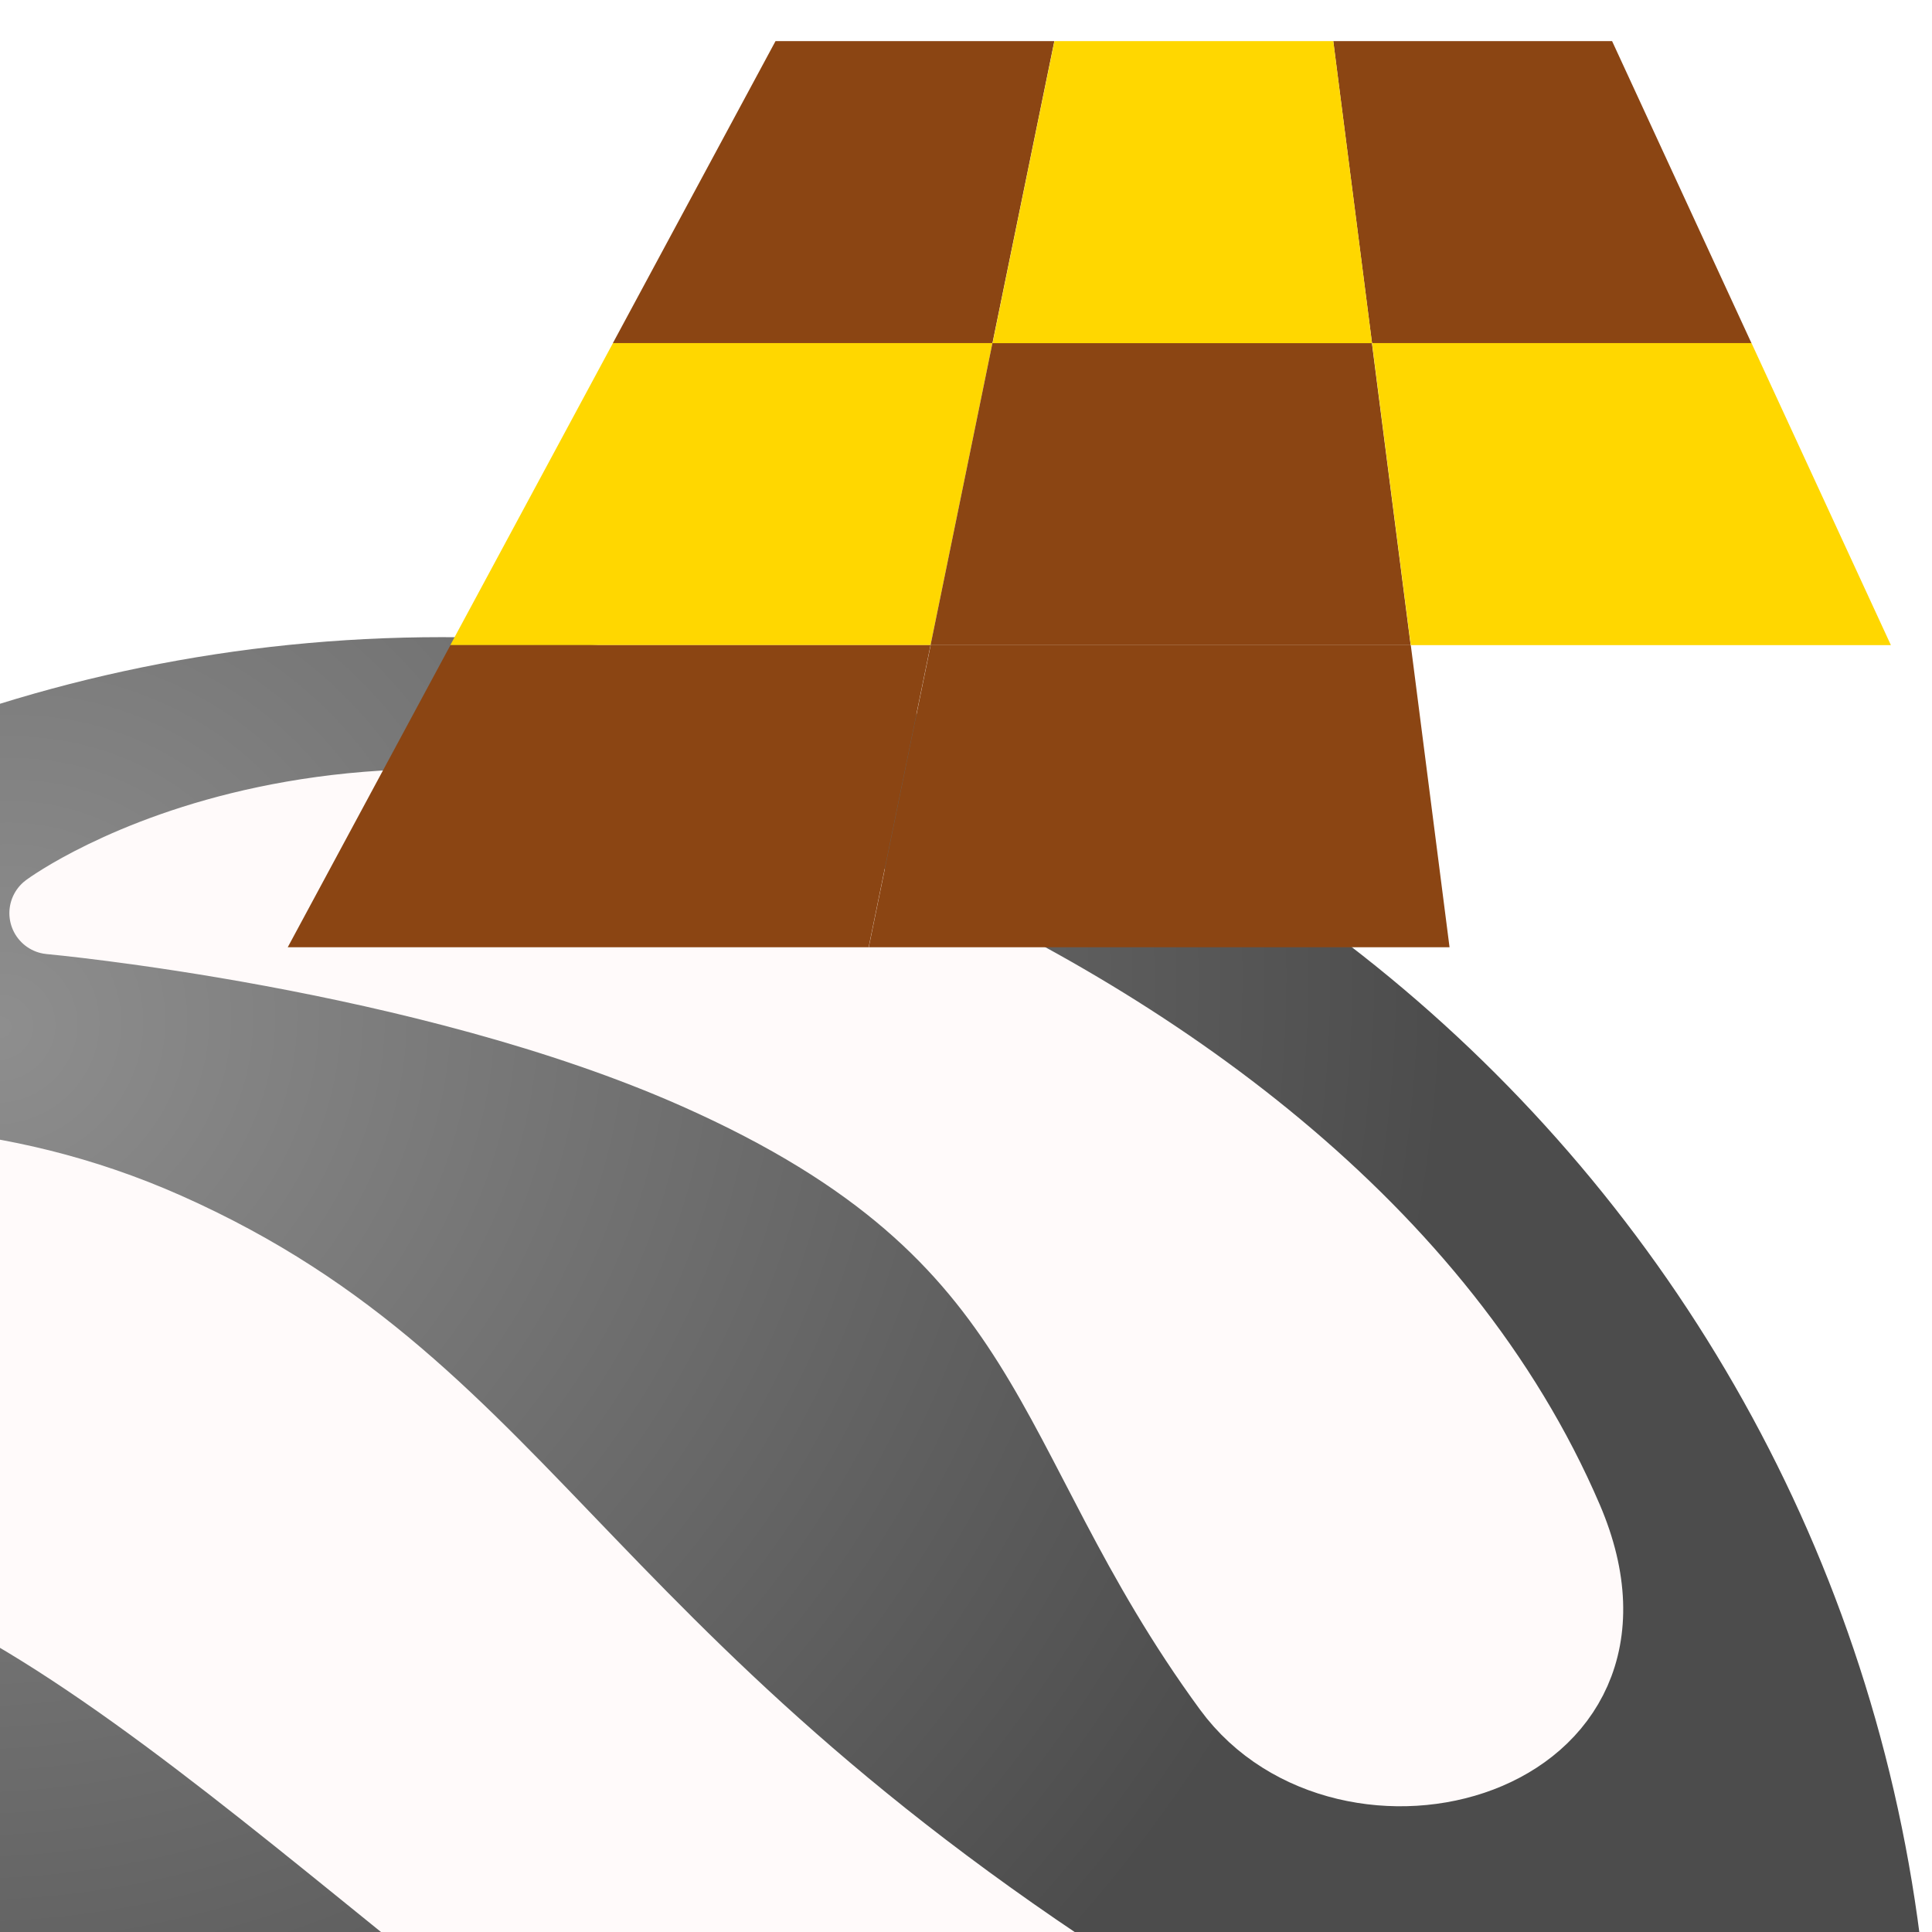
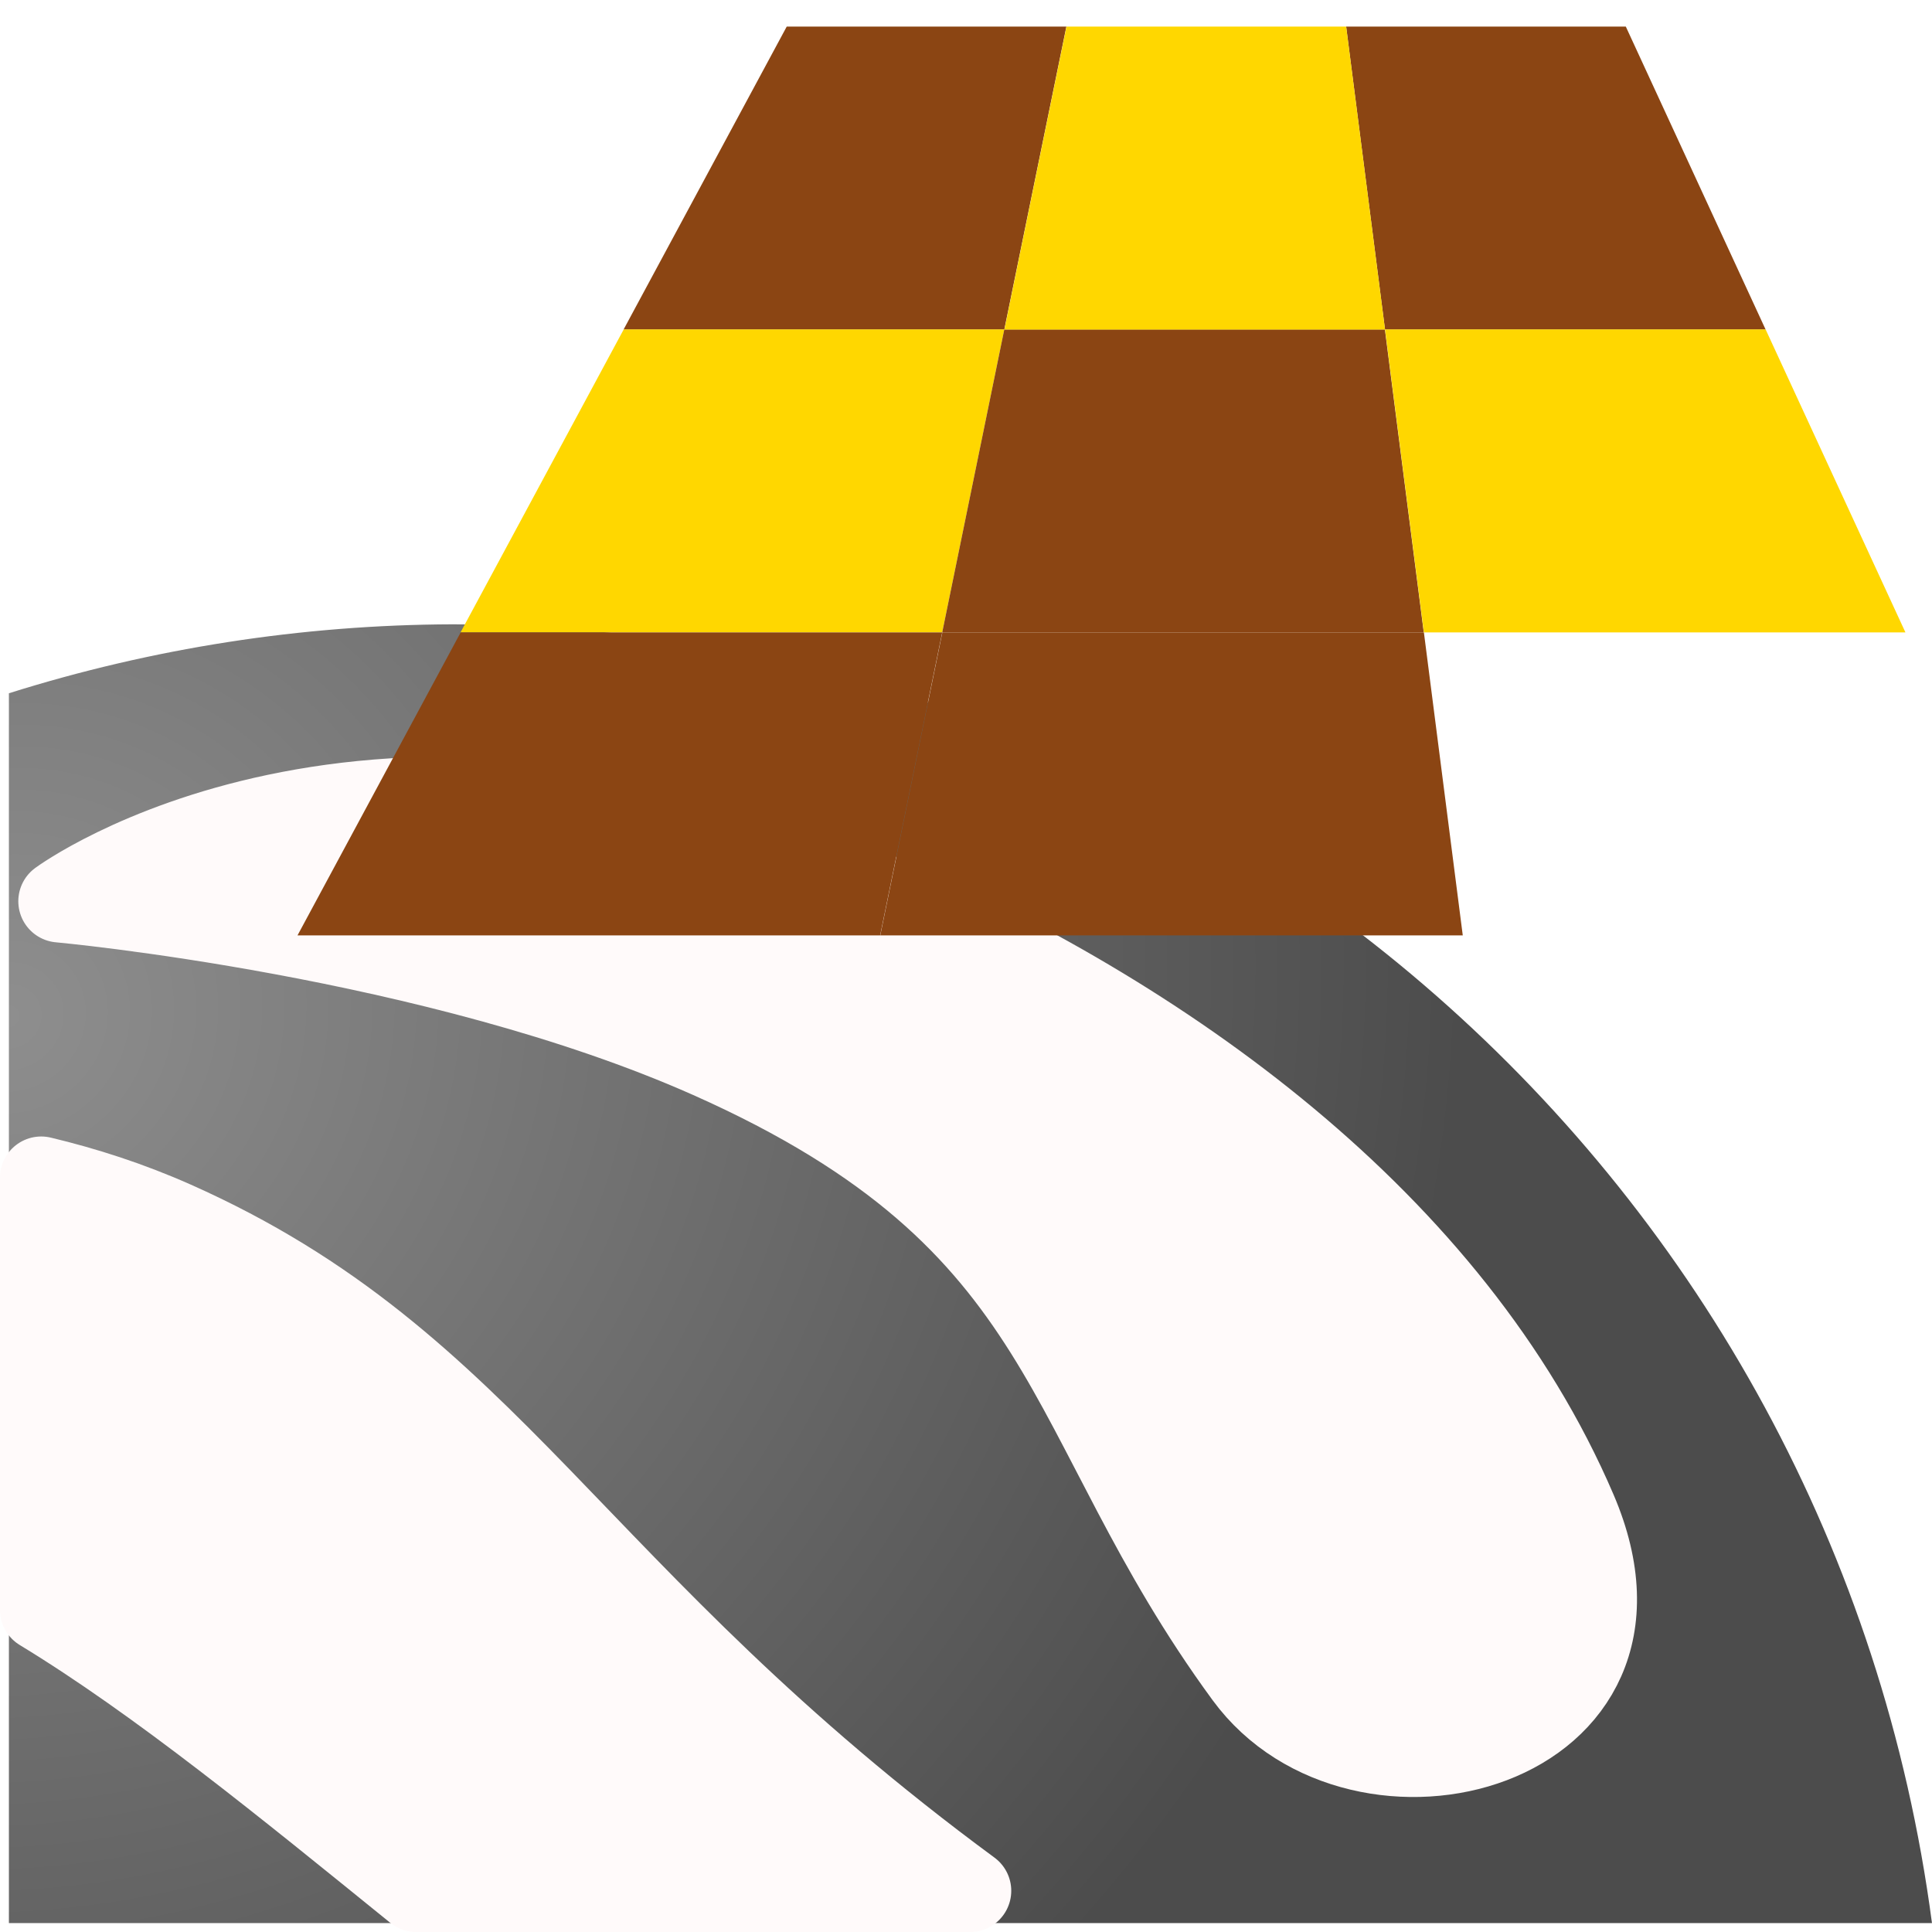
<svg xmlns="http://www.w3.org/2000/svg" height="24" width="24">
-   <radialGradient id="a" cx=".801" cy="10.805" gradientTransform="matrix(.4757174 .7664336 -.8027622 .4982689 8.696827 7.564439)" gradientUnits="userSpaceOnUse" r="16.179">
+   <radialGradient id="a" cx=".801" cy="10.805" gradientTransform="matrix(.5681183 .9153017 -.9586866 .5950501 9.904242 5.603377)" gradientUnits="userSpaceOnUse" r="16.179">
    <stop offset="0" stop-color="#8e8e8e" />
    <stop offset="1" stop-color="#4c4c4c" />
  </radialGradient>
-   <clipPath id="b">
-     <path d="m0.0 0h24v24h-24z" />
-   </clipPath>
-   <g clip-path="url(#b)" transform="matrix(1.021277 0 0 1.021277 0 -.510641)">
-     <circle cx="5" cy="25" fill="url(#a)" fill-rule="evenodd" r="15.5" transform="matrix(1.169355 0 0 1.169355 -.471774 -2.858871)" />
-     <path d="m.614 11.607s3.721-2.75 9.886-.107c3.5 1.5 7 4 8.5 7.5 1.246 2.907-2.614 3.893-4 2-2.308-3.15-2-5.5-6.5-7.5-3.326-1.478-7.886-1.893-7.886-1.893z" fill="#fffafa" stroke="#fffafa" stroke-linecap="round" stroke-linejoin="round" />
-     <path d="m-6 15.5s3.913-1.816 8 0c4.5 2 5 5.5 12.5 10 2.876 1.726 7 3.5 7 3.5l-.5 3s-7.5-2.5-11.5-5c-4.586-2.866-9-8-12.5-8s-7 3.5-7 3.5z" fill="#fffafa" stroke="#fffafa" stroke-linecap="round" stroke-linejoin="round" />
-     <g enable-background="new" transform="matrix(1.695652 0 0 1.695652 -67.71739 -10.02174)">
-       <path d="m44.333-8.667h2.722s.444 2.167.444 2.167h-2s-1.167-2.167-1.167-2.167" fill="#8b4513" transform="scale(1 -1)" />
-       <path d="m43.167-10.833h3.444s.444 2.167.444 2.167h-2.722s-1.167-2.167-1.167-2.167" fill="#ffd700" transform="scale(1 -1)" />
+   <g transform="matrix(1.002984 0 0 1.002984 .110577 -.182183)">
+     <path d="m5.49 7.914a18.511 18.511 0 0 0 -5.49.854v15.232h23.818a18.511 18.511 0 0 0 -18.328-16.086z" fill="url(#a)" fill-rule="evenodd" stroke-width="1.194" />
+     <path d="m.627 11.344s3.8-2.808 10.097-.11c3.574 1.532 7.149 4.085 8.681 7.66 1.272 2.968-2.669 3.976-4.085 2.043-2.357-3.217-2.043-5.617-6.638-7.66-3.397-1.51-8.054-1.933-8.054-1.933z" fill="#fffafa" stroke="#fffafa" stroke-linecap="round" stroke-linejoin="round" stroke-width="1.021" />
+     <path d="m.4 14.768v5.352c1.463.889 3.035 2.176 4.645 3.48h6.859c-4.976-3.666-5.933-6.535-9.861-8.281-.554-.246-1.104-.422-1.643-.551z" fill="#fffafa" stroke="#fffafa" stroke-linecap="round" stroke-linejoin="round" stroke-width="1.021" />
+     <g enable-background="new" transform="matrix(1.73173 0 0 -1.73173 -69.15819 -10.74561)">
+       <path d="m44.333-8.667h2.722s.444 2.167.444 2.167h-2s-1.167-2.167-1.167-2.167" fill="#8b4513" />
+       <path d="m43.167-10.833h3.444s.444 2.167.444 2.167h-2.722s-1.167-2.167-1.167-2.167" fill="#ffd700" />
      <g fill="#8b4513">
-         <path d="m49.778-8.667h2.722s-1 2.167-1 2.167h-2s.278-2.167.278-2.167" transform="scale(1 -1)" />
-         <path d="m42-13h4.167s.444 2.167.444 2.167h-3.444s-1.167-2.167-1.167-2.167" transform="scale(1 -1)" />
-         <path d="m46.167-13h4.167s-.278 2.167-.278 2.167h-3.444s-.444-2.167-.444-2.167" transform="scale(1 -1)" />
-         <path d="m46.611-10.833h3.444s-.278 2.167-.278 2.167h-2.722s-.444-2.167-.444-2.167" transform="scale(1 -1)" />
+         <path d="m49.778-8.667h2.722s-1 2.167-1 2.167h-2s.278-2.167.278-2.167" />
+         <path d="m42-13h4.167s.444 2.167.444 2.167h-3.444s-1.167-2.167-1.167-2.167" />
+         <path d="m46.167-13h4.167s-.278 2.167-.278 2.167h-3.444s-.444-2.167-.444-2.167" />
+         <path d="m46.611-10.833h3.444s-.278 2.167-.278 2.167h-2.722s-.444-2.167-.444-2.167" />
      </g>
-       <path d="m50.056-10.833h3.444s-1 2.167-1 2.167h-2.722s.278-2.167.278-2.167" fill="#ffd700" transform="scale(1 -1)" />
-       <path d="m47.056-8.667h2.722s-.278 2.167-.278 2.167h-2s-.444-2.167-.444-2.167" fill="#ffd700" transform="scale(1 -1)" />
+       <g fill="#ffd700">
+         <path d="m50.056-10.833h3.444s-1 2.167-1 2.167h-2.722s.278-2.167.278-2.167" />
+         <path d="m47.056-8.667h2.722s-.278 2.167-.278 2.167h-2s-.444-2.167-.444-2.167" />
+       </g>
    </g>
  </g>
</svg>
